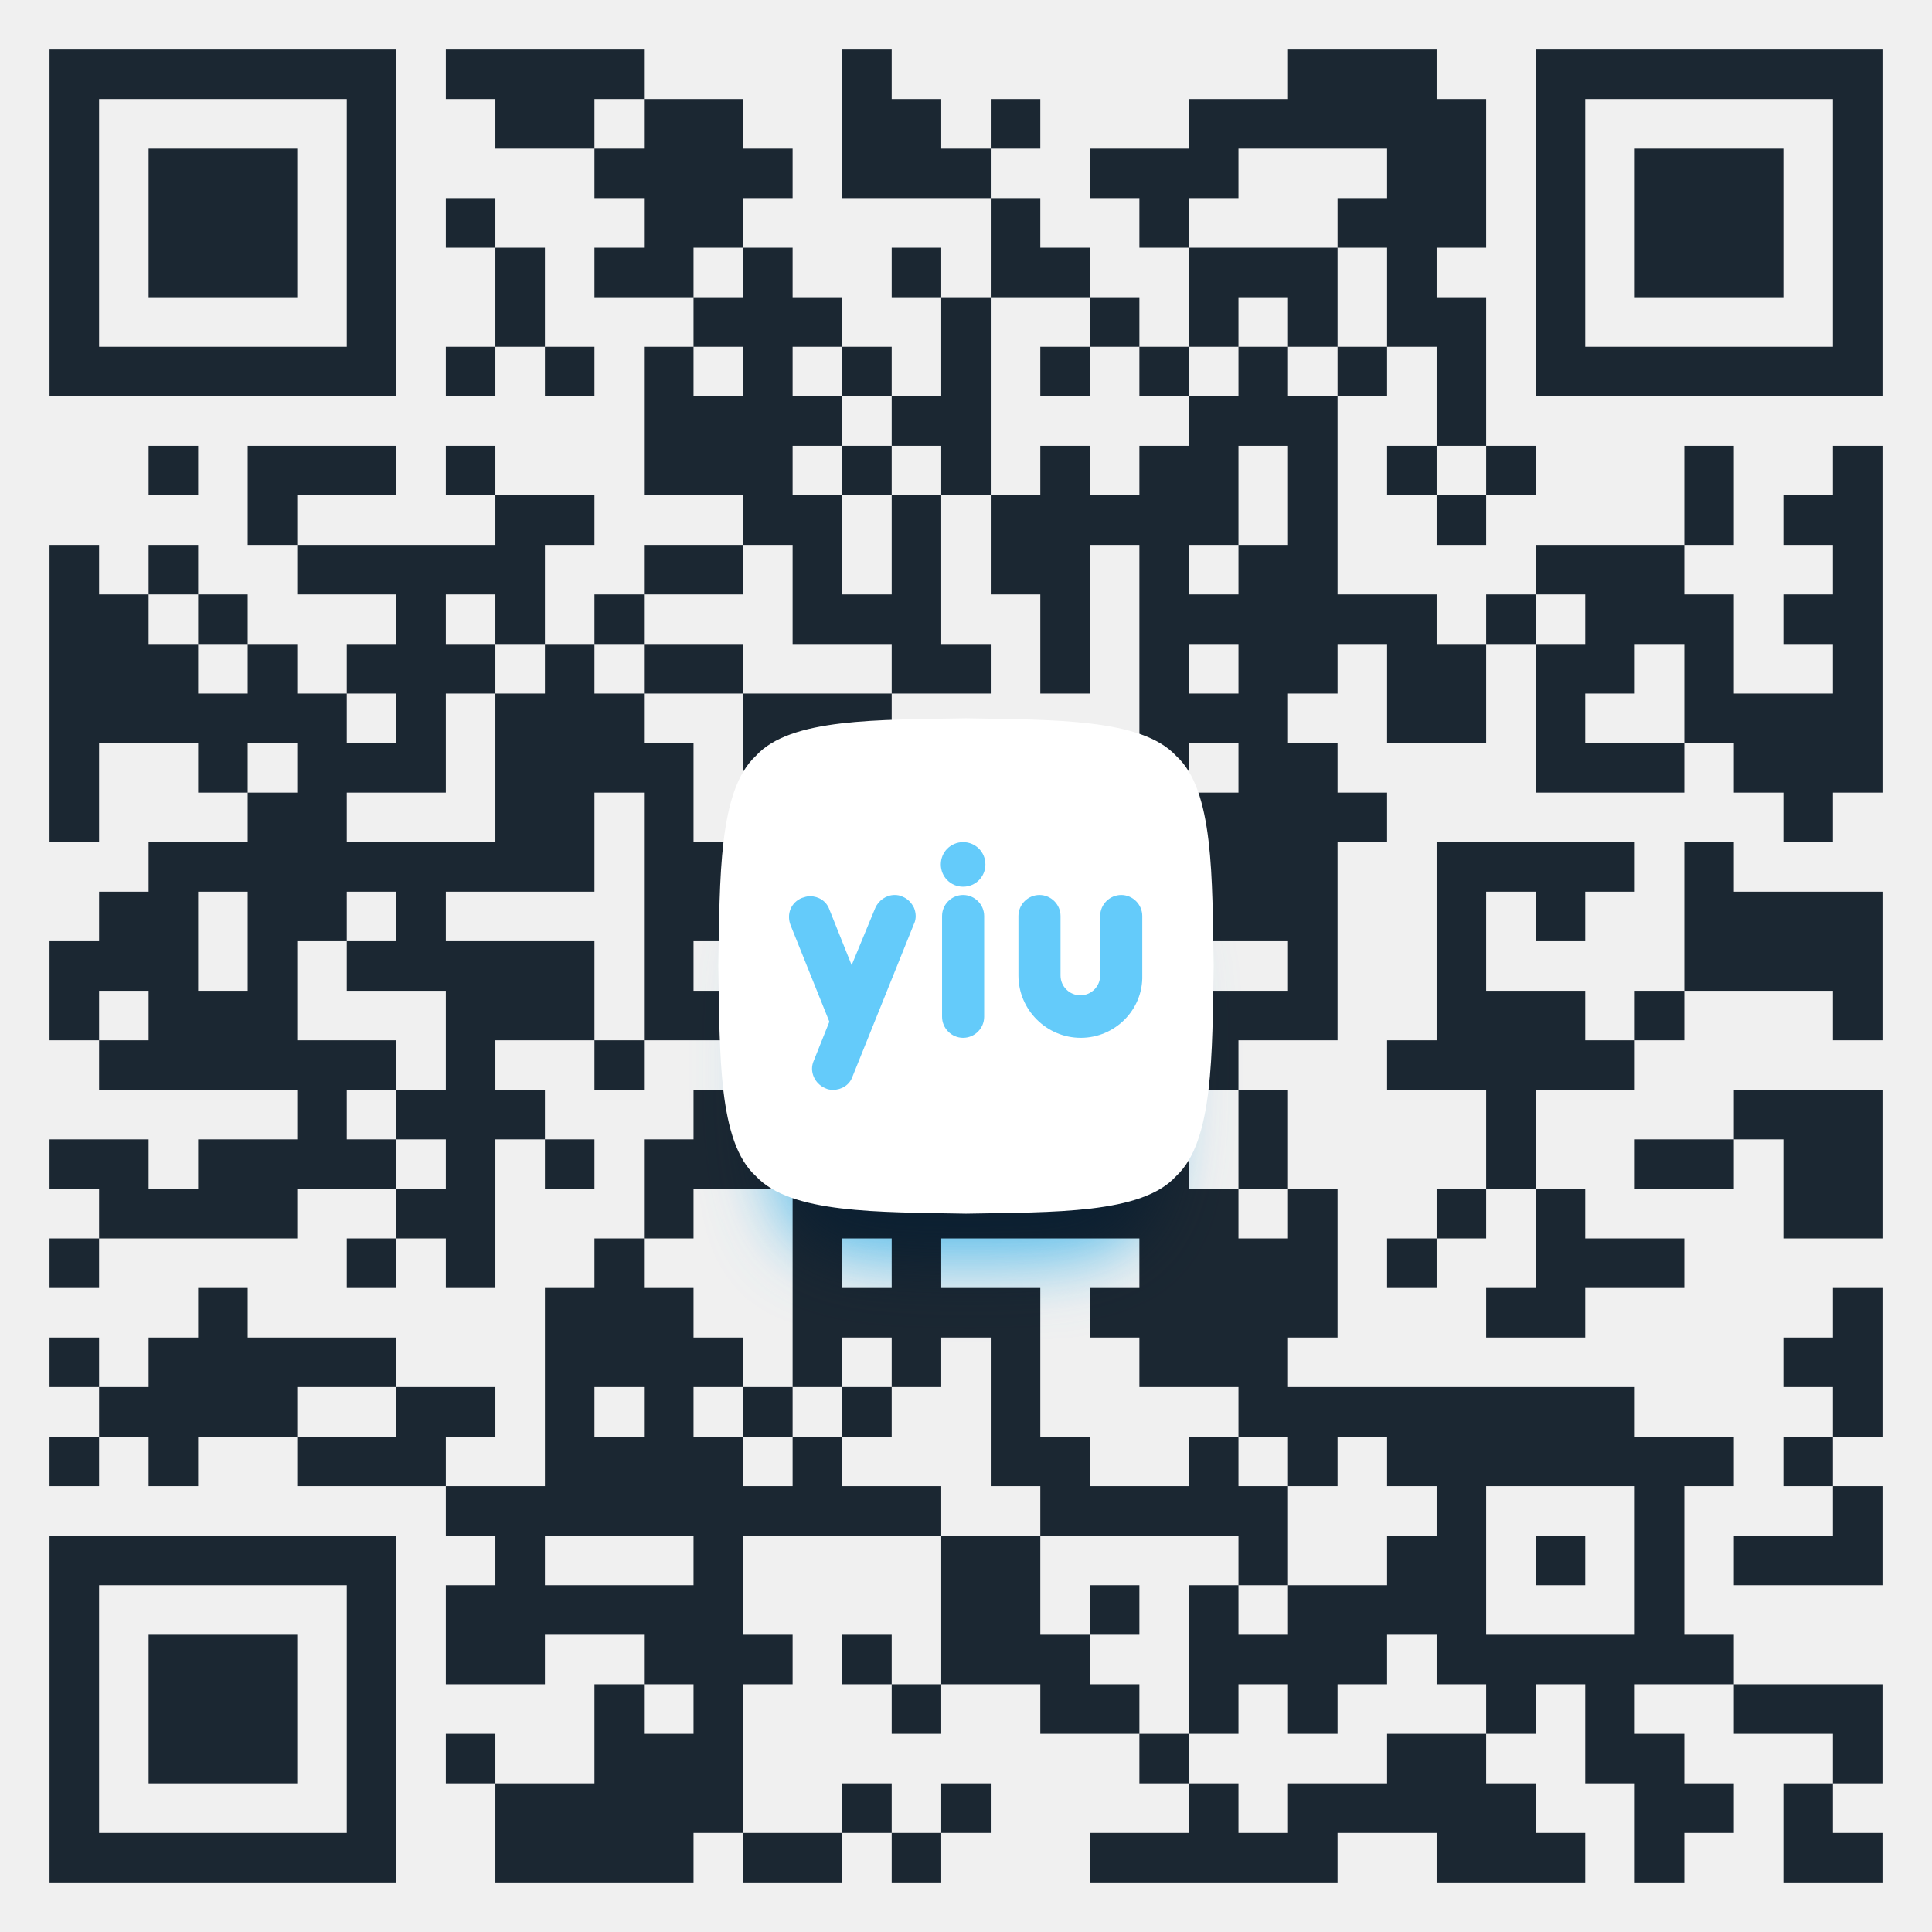
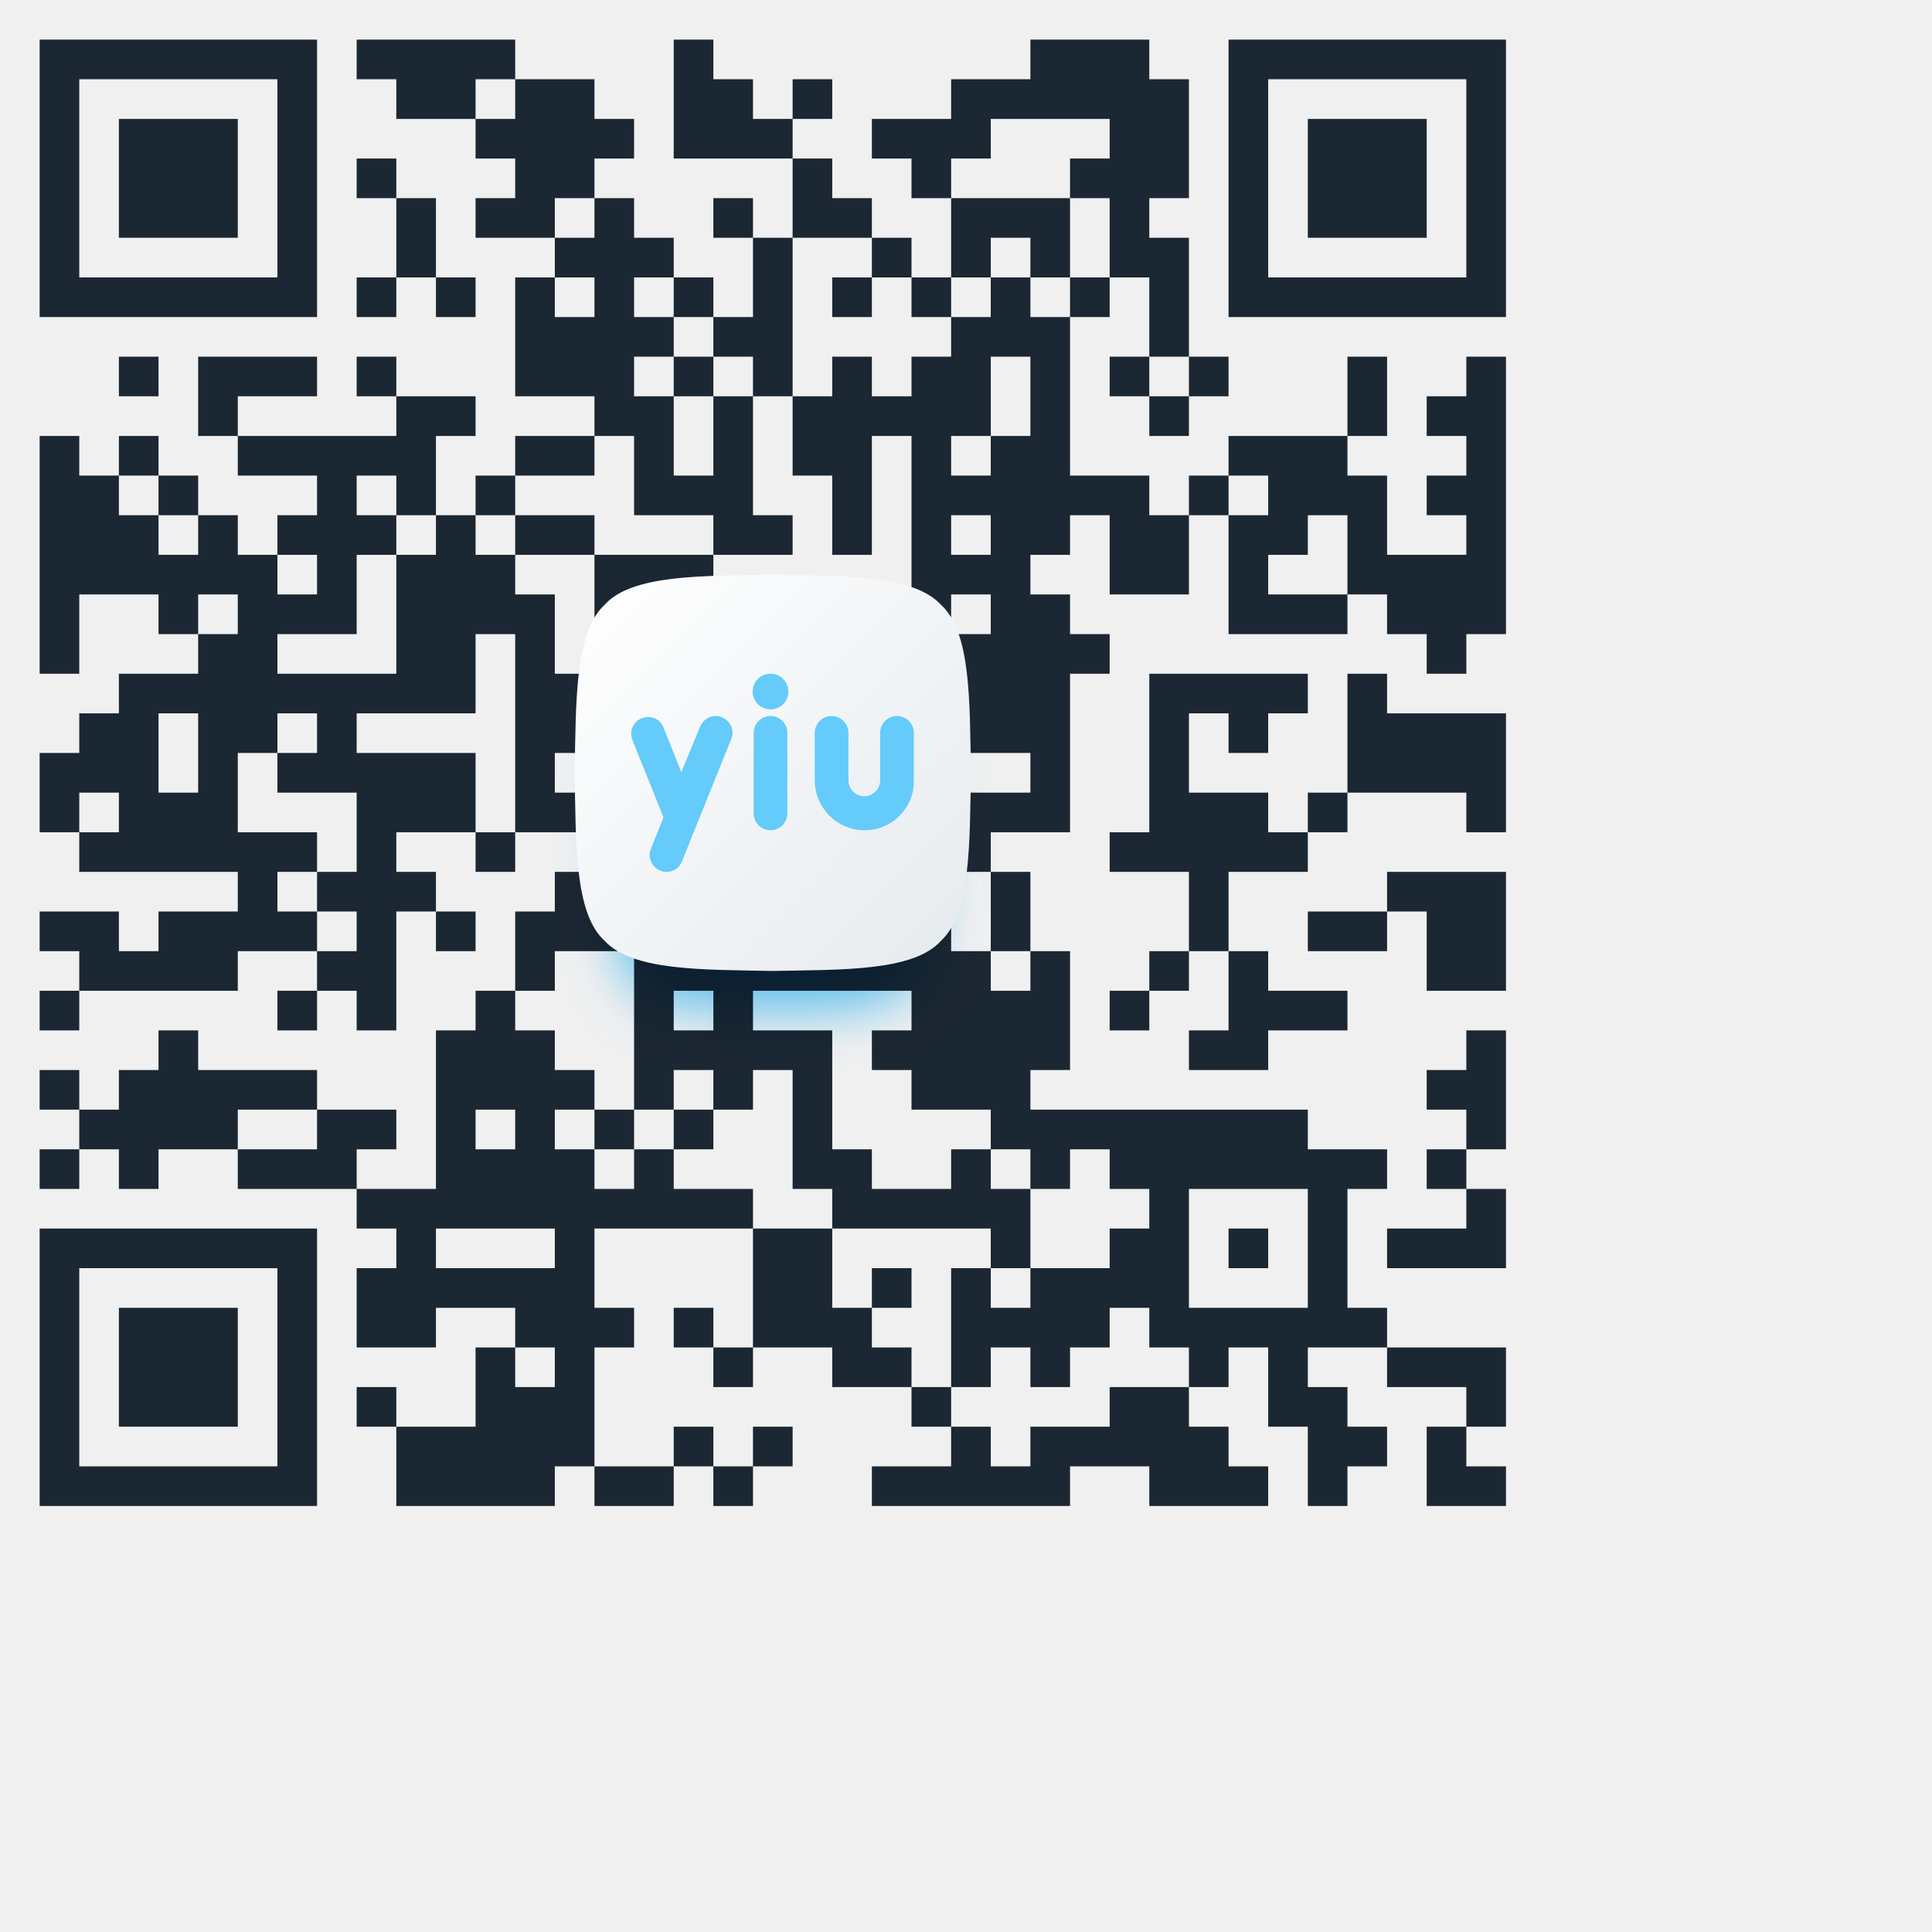
<svg xmlns="http://www.w3.org/2000/svg" version="1.1" x="0px" y="0px" viewBox="0 0 468 468" style="enable-background:new 0 0 468 468;" xml:space="preserve">
  <style type="text/css">
	.st0{fill:#64CBFA;}
- 	.st1{fill:#FFFFFF;}
+ 	.st1{ fill: url(#Gradient1); }
	#iconShadow_1_{
		filter:blur(8px);
		mix-blend-mode: multiply;
	}
	#qrCode_1_{
		fill:hsl(210deg 30% 16%);
		mix-blend-mode: multiply;
	}
+ 	.stop1 { stop-color: #ffffff; }
+ 	.stop2 { stop-color: white; stop-opacity: 0; }
+ 	.stop3 { stop-color: #e5eaee; }
+ 
+ 	svg{transform:scale(0.8);}
</style>
+   <defs>
+     <linearGradient id="Gradient1" x1="0" x2="1" y1="0" y2="1">
+       <stop class="stop1" offset="0%" />
+       <stop class="stop3" offset="100%" />
+     </linearGradient>
+   </defs>
  <g id="qrCode_1_">
    <path id="qrCode" d="M144,24v12c-5.9,0-18,0-24,0V24h-12V12c15,0,33,0,48,0v12H144z M456,12c0,27.5,0,56.5,0,84   c-27.5,0-56.5,0-84,0c0-27.5,0-56.5,0-84C395.4,12,456,12,456,12z M444,24c-19.2,0-40.8,0-60,0c0,19.2,0,40.8,0,60   c19.2,0,40.8,0,60,0C444,69,444,24,444,24z M252,24h-12v12h12V24z M228,36V24h-12V12h-12c0,10.7,0,25.3,0,36c10.7,0,25.3,0,36,0V36   H228z M300,48V36c10.7,0,25.3,0,36,0v12h-12v12h12c0,6,0,18.1,0,24h12c0,6,0,18.1,0,24h12c0-10.7,0-25.3,0-36h-12V60h12   c0-10.7,0-25.3,0-36h-12V12c-10.7,0-25.3,0-36,0v12c-6,0-18.1,0-24,0v12c-6,0-18.1,0-24,0v12h12v12h12V48H300z M396,36   c0,10.7,0,25.3,0,36c10.7,0,25.3,0,36,0c0-10.7,0-25.3,0-36C426,36,396,36,396,36z M108,48v12h12V48H108z M180,60V48h12V36h-12V24   c-6,0-18.1,0-24,0v12h-12v12h12v12h-12v12c6,0,18.1,0,24,0V60H180z M72,72c0-10.7,0-25.3,0-36c-10.7,0-25.3,0-36,0   c0,10.7,0,25.3,0,36C42,72,72,72,72,72z M216,60v12h12V60H216z M264,72V60h-12V48h-12c0,6,0,18.1,0,24C246,72,258.1,72,264,72z    M132,72V60h-12c0,6,0,18.1,0,24h12V72z M276,84V72h-12v12H276z M300,72h12v12h12c0-6,0-18.1,0-24c-10.7,0-25.3,0-36,0   c0,6,0,18.1,0,24h12V72z M12,96c0-27.5,0-56.5,0-84c27.5,0,56.5,0,84,0c0,27.5,0,56.5,0,84c-19.2,0-40.8,0-60,0   C30.1,96,18,96,12,96z M24,84c19.2,0,40.8,0,60,0c0-19.2,0-40.8,0-60c-19.2,0-40.8,0-60,0C24,39,24,84,24,84z M120,84h-12v12h12V84   z M144,96V84h-12v12H144z M216,96V84h-12v12H216z M252,96h12V84h-12V96z M288,96V84h-12v12H288z M324,96h12V84h-12V96z M228,108v12   h12c0-15,0-33,0-48h-12c0,6,0,18.1,0,24h-12v12H228z M36,120h12v-12H36V120z M84,120h12v-12c-10.7,0-25.3,0-36,0c0,6,0,18.1,0,24   h12v-12H84z M108,108v12h12v-12H108z M204,108v12h12v-12H204z M336,108v12h12v-12H336z M372,120v-12h-12v12H372z M444,120h-12v12   h12v12h-12v12h12v12c-6,0-18.1,0-24,0c0-6,0-18.1,0-24h-12v-12c-10.7,0-25.3,0-36,0v12h12v12h-12c0,10.7,0,25.3,0,36   c10.7,0,25.3,0,36,0v-12c-6,0-18.1,0-24,0v-12h12v-12h12c0,6,0,18.1,0,24h12v12h12v12h12v-12h12c0-27.5,0-56.5,0-84h-12V120z    M348,132h12v-12h-12V132z M420,120v-12h-12c0,6,0,18.1,0,24h12V120z M48,132H36v12h12V132z M180,144v-12c-6,0-18.1,0-24,0v12   C162,144,174.1,144,180,144z M192,144v12c6,0,18.1,0,24,0v12c6,0,18.1,0,24,0v-12h-12c0-10.7,0-25.3,0-36h-12c0,6,0,18.1,0,24h-12   c0-6,0-18.1,0-24h-12v-12h12V96h-12V84h12V72h-12V60h-12v12h-12v12h12v12h-12V84h-12c0,10.7,0,25.3,0,36c6,0,18.1,0,24,0v12h12V144   z M60,156v-12H48v12H60z M156,144h-12v12h12V144z M348,156h12c0,5.9,0,18,0,24c-5.9,0-18,0-24,0c0-5.9,0-18,0-24h-12v12h-12v12h12   v12h12v12h-12c0,15,0,33,0,48c-5.9,0-18,0-24,0v12c-10.7,0-25.3,0-36,0v-12c-5.9,0-18,0-24,0c0-5.9,0-18,0-24h-12   c0,10.7,0,25.3,0,36c-5.9,0-18,0-24,0v-12h-12v12h12c0,5.9,0,18,0,24h12v-12h12v-12h12v12h12v12h12v-12c5.9,0,18,0,24,0v12h12v12   h12v-12h12c0,10.7,0,25.3,0,36h-12v12c27.5,0,56.5,0,84,0v12c5.9,0,18,0,24,0v12h-12c0,10.7,0,25.3,0,36h12v12c-5.9,0-18,0-24,0v12   h12v12h12v12h-12v12h-12c0-5.9,0-18,0-24h-12c0-5.9,0-18,0-24h-12v12h-12v-12h-12v-12h-12v12h-12v12h-12v-12h-12v12h-12   c0-10.7,0-25.3,0-36h12v12h12v-12c5.9,0,18,0,24,0v-12h12v-12h-12v-12h-12v12h-12v-12h-12v-12c-5.9,0-18,0-24,0v-12h-12v-12h12v-12   c-15,0-33,0-48,0v12c5.9,0,18,0,24,0c0,10.7,0,25.3,0,36h12v12c5.9,0,18,0,24,0v-12h12v12h12c0,5.9,0,18,0,24h-12v-12   c-15,0-33,0-48,0v-12h-12c0-10.7,0-25.3,0-36h-12v12h-12v-12h-12v12h-12c0-15,0-33,0-48c-5.9,0-18,0-24,0v12h-12c0-5.9,0-18,0-24   h12v-12h12v-12c-5.9,0-18,0-24,0c0-19.2,0-40.8,0-60h-12c0,5.9,0,18,0,24c-10.7,0-25.3,0-36,0v12c10.7,0,25.3,0,36,0   c0,5.9,0,18,0,24c-5.9,0-18,0-24,0v12h12v12h-12c0,10.7,0,25.3,0,36h-12v-12H96v-12h12v-12H96v-12h12c0-5.9,0-18,0-24   c-5.9,0-18,0-24,0v-12h12v-12H84v12H72c0,5.9,0,18,0,24c5.9,0,18,0,24,0v12H84v12h12v12c-5.9,0-18,0-24,0v12c-15,0-33,0-48,0v-12   H12v-12c5.9,0,18,0,24,0v12h12v-12c5.9,0,18,0,24,0v-12c-15,0-33,0-48,0v-12h12v-12H24v12H12c0-5.9,0-18,0-24h12v-12h12v-12   c5.9,0,18,0,24,0v-12h12v-12H60v12H48v-12c-5.9,0-18,0-24,0c0,5.9,0,18,0,24H12c0-23.4,0-48.6,0-72h12v12h12v12h12v12h12v-12h12v12   h12v12h12v-12H84v-12h12v-12c-5.9,0-18,0-24,0v-12c15,0,33,0,48,0v-12c5.9,0,18,0,24,0v12h-12c0,5.9,0,18,0,24h-12v-12h-12v12h12   v12h-12c0,5.9,0,18,0,24c-5.9,0-18,0-24,0v12c10.7,0,25.3,0,36,0c0-10.7,0-25.3,0-36h12v-12h12v12h12v12h12c0,5.9,0,18,0,24h12   c0-10.7,0-25.3,0-36c10.7,0,25.3,0,36,0v12h12v12c-10.7,0-25.3,0-36,0v12h12v12c5.9,0,18,0,24,0c0-5.9,0-18,0-24h12v-12h12v12h12   v-12h12c0-15,0-33,0-48h-12c0,10.7,0,25.3,0,36h-12c0-5.9,0-18,0-24h-12c0-5.9,0-18,0-24h12v-12h12v12h12v-12h12V96h12V84h12v12h12   c0,15,0,33,0,48c5.9,0,18,0,24,0V156z M60,216H48c0,5.9,0,18,0,24h12C60,234.1,60,222,60,216z M396,360c-10.7,0-25.3,0-36,0   c0,10.7,0,25.3,0,36c10.7,0,25.3,0,36,0c0-5.9,0-18,0-24V360z M204,300v12h12v-12H204z M216,228c-5.9,0-18,0-24,0v-12h-12v12h-12   v12c15,0,33,0,48,0V228z M288,144h12v-12h12c0-5.9,0-18,0-24h-12c0,5.9,0,18,0,24h-12V144z M252,204v12h12v-12H252z M312,228   c-5.9,0-18,0-24,0v-12h-12v12h-12v12h12v12h12v-12c5.9,0,18,0,24,0V228z M300,180h-12v12h12V180z M300,168v-12h-12v12H300z    M360,144v12h12v-12H360z M168,156h-12v12c6,0,18.1,0,24,0v-12H168z M420,216v-12h-12c0,10.7,0,25.3,0,36c10.7,0,25.3,0,36,0v12h12   c0-10.7,0-25.3,0-36C450,216,420,216,420,216z M384,240c-6,0-18.1,0-24,0c0-6,0-18.1,0-24h12v12h12v-12h12v-12c-15,0-33,0-48,0   c0,15,0,33,0,48h-12v12c6,0,18.1,0,24,0c0,6,0,18.1,0,24h12c0-6,0-18.1,0-24c6,0,18.1,0,24,0v-12h-12V240z M396,252h12v-12h-12V252   z M144,264h12v-12h-12V264z M432,264h-12v12h12c0,6,0,18.1,0,24c6,0,18.1,0,24,0c0-10.7,0-25.3,0-36C450,264,437.9,264,432,264z    M144,288v-12h-12v12H144z M300,288h12c0-6,0-18.1,0-24h-12C300,270,300,282.1,300,288z M396,276v12c6,0,18.1,0,24,0v-12   C414,276,401.9,276,396,276z M348,300h12v-12h-12V300z M12,312h12v-12H12V312z M84,312h12v-12H84V312z M336,312h12v-12h-12V312z    M372,312h-12v12c6,0,18.1,0,24,0v-12c6,0,18.1,0,24,0v-12c-6,0-18.1,0-24,0v-12h-12C372,294,372,306.1,372,312z M444,324h-12v12   h12v12h12c0-10.7,0-25.3,0-36h-12V324z M12,324v12h12v-12H12z M84,336h12v-12c-10.7,0-25.3,0-36,0v-12H48v12H36v12H24v12h12v12h12   v-12c6,0,18.1,0,24,0v-12H84z M120,348v-12c-6,0-18.1,0-24,0v12c-6,0-18.1,0-24,0v12c10.7,0,25.3,0,36,0v-12H120z M180,348h12v-12   h-12V348z M216,348v-12h-12v12H216z M12,360h12v-12H12V360z M432,360h12v-12h-12V360z M228,360v12c-15,0-33,0-48,0c0,5.9,0,18,0,24   h12v12h-12c0,10.7,0,25.3,0,36h-12v12c-15,0-33,0-48,0c0-5.9,0-18,0-24c5.9,0,18,0,24,0c0-5.9,0-18,0-24h12v12h12v-12h-12v-12   c-5.9,0-18,0-24,0v12c-5.9,0-18,0-24,0c0-5.9,0-18,0-24h12v-12h-12v-12c5.9,0,18,0,24,0c0-15,0-33,0-48h12v-12h12v12h12v12h12v12   h-12v12h12v12h12v-12h12v12h12H228z M144,348h12v-12h-12V348z M168,372c-10.7,0-25.3,0-36,0v12c10.7,0,25.3,0,36,0V372z M96,372   c0,27.5,0,56.5,0,84c-27.5,0-56.5,0-84,0c0-27.5,0-56.5,0-84C31.2,372,90,372,96,372z M84,384c-19.2,0-40.8,0-60,0   c0,19.2,0,40.8,0,60c19.2,0,40.8,0,60,0C84,429,84,384,84,384z M372,384h12v-12h-12V384z M432,372h-12v12c10.7,0,25.3,0,36,0   c0-6,0-18.1,0-24h-12v12H432z M276,384h-12v12h12V384z M36,396c0,10.7,0,25.3,0,36c10.7,0,25.3,0,36,0c0-10.7,0-25.3,0-36   C66,396,36,396,36,396z M204,396v12h12v-12H204z M216,420h12v-12h-12V420z M264,408v-12h-12c0-6,0-18.1,0-24c-6,0-18.1,0-24,0   c0,10.7,0,25.3,0,36c6,0,18.1,0,24,0v12c6,0,18.1,0,24,0v-12H264z M432,420h12v12h12c0-6,0-18.1,0-24c-10.7,0-25.3,0-36,0v12H432z    M108,420v12h12v-12H108z M276,420v12h12v-12H276z M336,420v12c-6,0-18.1,0-24,0v12h-12v-12h-12v12c-6,0-18.1,0-24,0v12   c19.2,0,40.8,0,60,0v-12c6,0,18.1,0,24,0v12c10.7,0,25.3,0,36,0v-12h-12v-12h-12v-12C354,420,341.9,420,336,420z M216,432h-12v12   h12V432z M240,432h-12v12h12V432z M432,444v12c6,0,18.1,0,24,0v-12h-12v-12h-12V444z M192,456h12v-12c-6,0-18.1,0-24,0v12H192z    M228,456v-12h-12v12H228z" />
  </g>
  <g id="iconShadow_1_">
    <path id="iconShadow" class="st0" d="M274.7,298.7C274.7,298.7,274.7,298.7,274.7,298.7c-6.7,7.4-23.7,7-40.7,7.3   c-17-0.4-34,0-40.7-7.3c0,0,0,0,0,0c-7.4-6.7-7-23.7-7.3-40.7c0.4-17,0-34,7.3-40.7c0,0,0,0,0,0c6.7-7.4,23.7-7,40.7-7.3   c17,0.4,34,0,40.7,7.3c0,0,0,0,0,0c7.4,6.7,7,23.7,7.3,40.7C281.6,275,282,292,274.7,298.7z" />
  </g>
  <g id="iconBoard_1_">
    <path id="iconBoard" class="st1" d="M284.9,284.9C284.9,284.9,284.9,284.9,284.9,284.9c-8.3,9.2-29.6,8.7-50.9,9.1   c-21.3-0.4-42.5,0-50.9-9.1c0,0,0,0,0,0c-9.2-8.3-8.7-29.6-9.1-50.9c0.4-21.3,0-42.5,9.1-50.9c0,0,0,0,0,0   c8.3-9.2,29.6-8.7,50.9-9.1c21.3,0.4,42.5,0,50.9,9.1c0,0,0,0,0,0c9.2,8.3,8.7,29.6,9.1,50.9C293.6,255.3,294,276.5,284.9,284.9z" />
  </g>
  <g id="yiu_1_">
    <path id="yiu" class="st0" d="M201.8,264c-0.7,0-1.3-0.1-1.9-0.4c-2.6-1.1-3.9-4.1-2.8-6.6l3.8-9.5l-9.4-23.4   c-0.5-1.3-0.5-2.7,0-3.9c0.5-1.2,1.5-2.2,2.8-2.7c0.6-0.2,1.2-0.4,1.9-0.4c2.1,0,4,1.2,4.7,3.2l5.4,13.5L212,220   c0.8-1.9,2.7-3.2,4.7-3.2c0.7,0,1.3,0.1,1.9,0.4c1.3,0.5,2.2,1.5,2.8,2.7c0.5,1.2,0.6,2.7,0,3.9l-14.9,37   C205.8,262.8,203.9,264,201.8,264z M233.3,251.4c-2.8,0-5.1-2.3-5.1-5.1v-24.4c0-2.8,2.3-5.1,5.1-5.1c2.8,0,5.1,2.3,5.1,5.1v24.4   C238.4,249.1,236.1,251.4,233.3,251.4z M261.8,251.4c-8.3,0-15.1-6.8-15.1-15.1v-14.4c0-2.8,2.3-5.1,5.1-5.1c2.8,0,5.1,2.3,5.1,5.1   v14.4c0,2.7,2.2,4.8,4.8,4.8c2.7,0,4.8-2.2,4.8-4.8v-14.4c0-2.8,2.3-5.1,5.1-5.1s5.1,2.3,5.1,5.1v14.4   C276.9,244.6,270.1,251.4,261.8,251.4z M233.3,204c3,0,5.4,2.4,5.4,5.4s-2.4,5.4-5.4,5.4c-3,0-5.4-2.4-5.4-5.4S230.3,204,233.3,204   z" />
  </g>
+   <p class="danmu">内容测试</p>
</svg>
